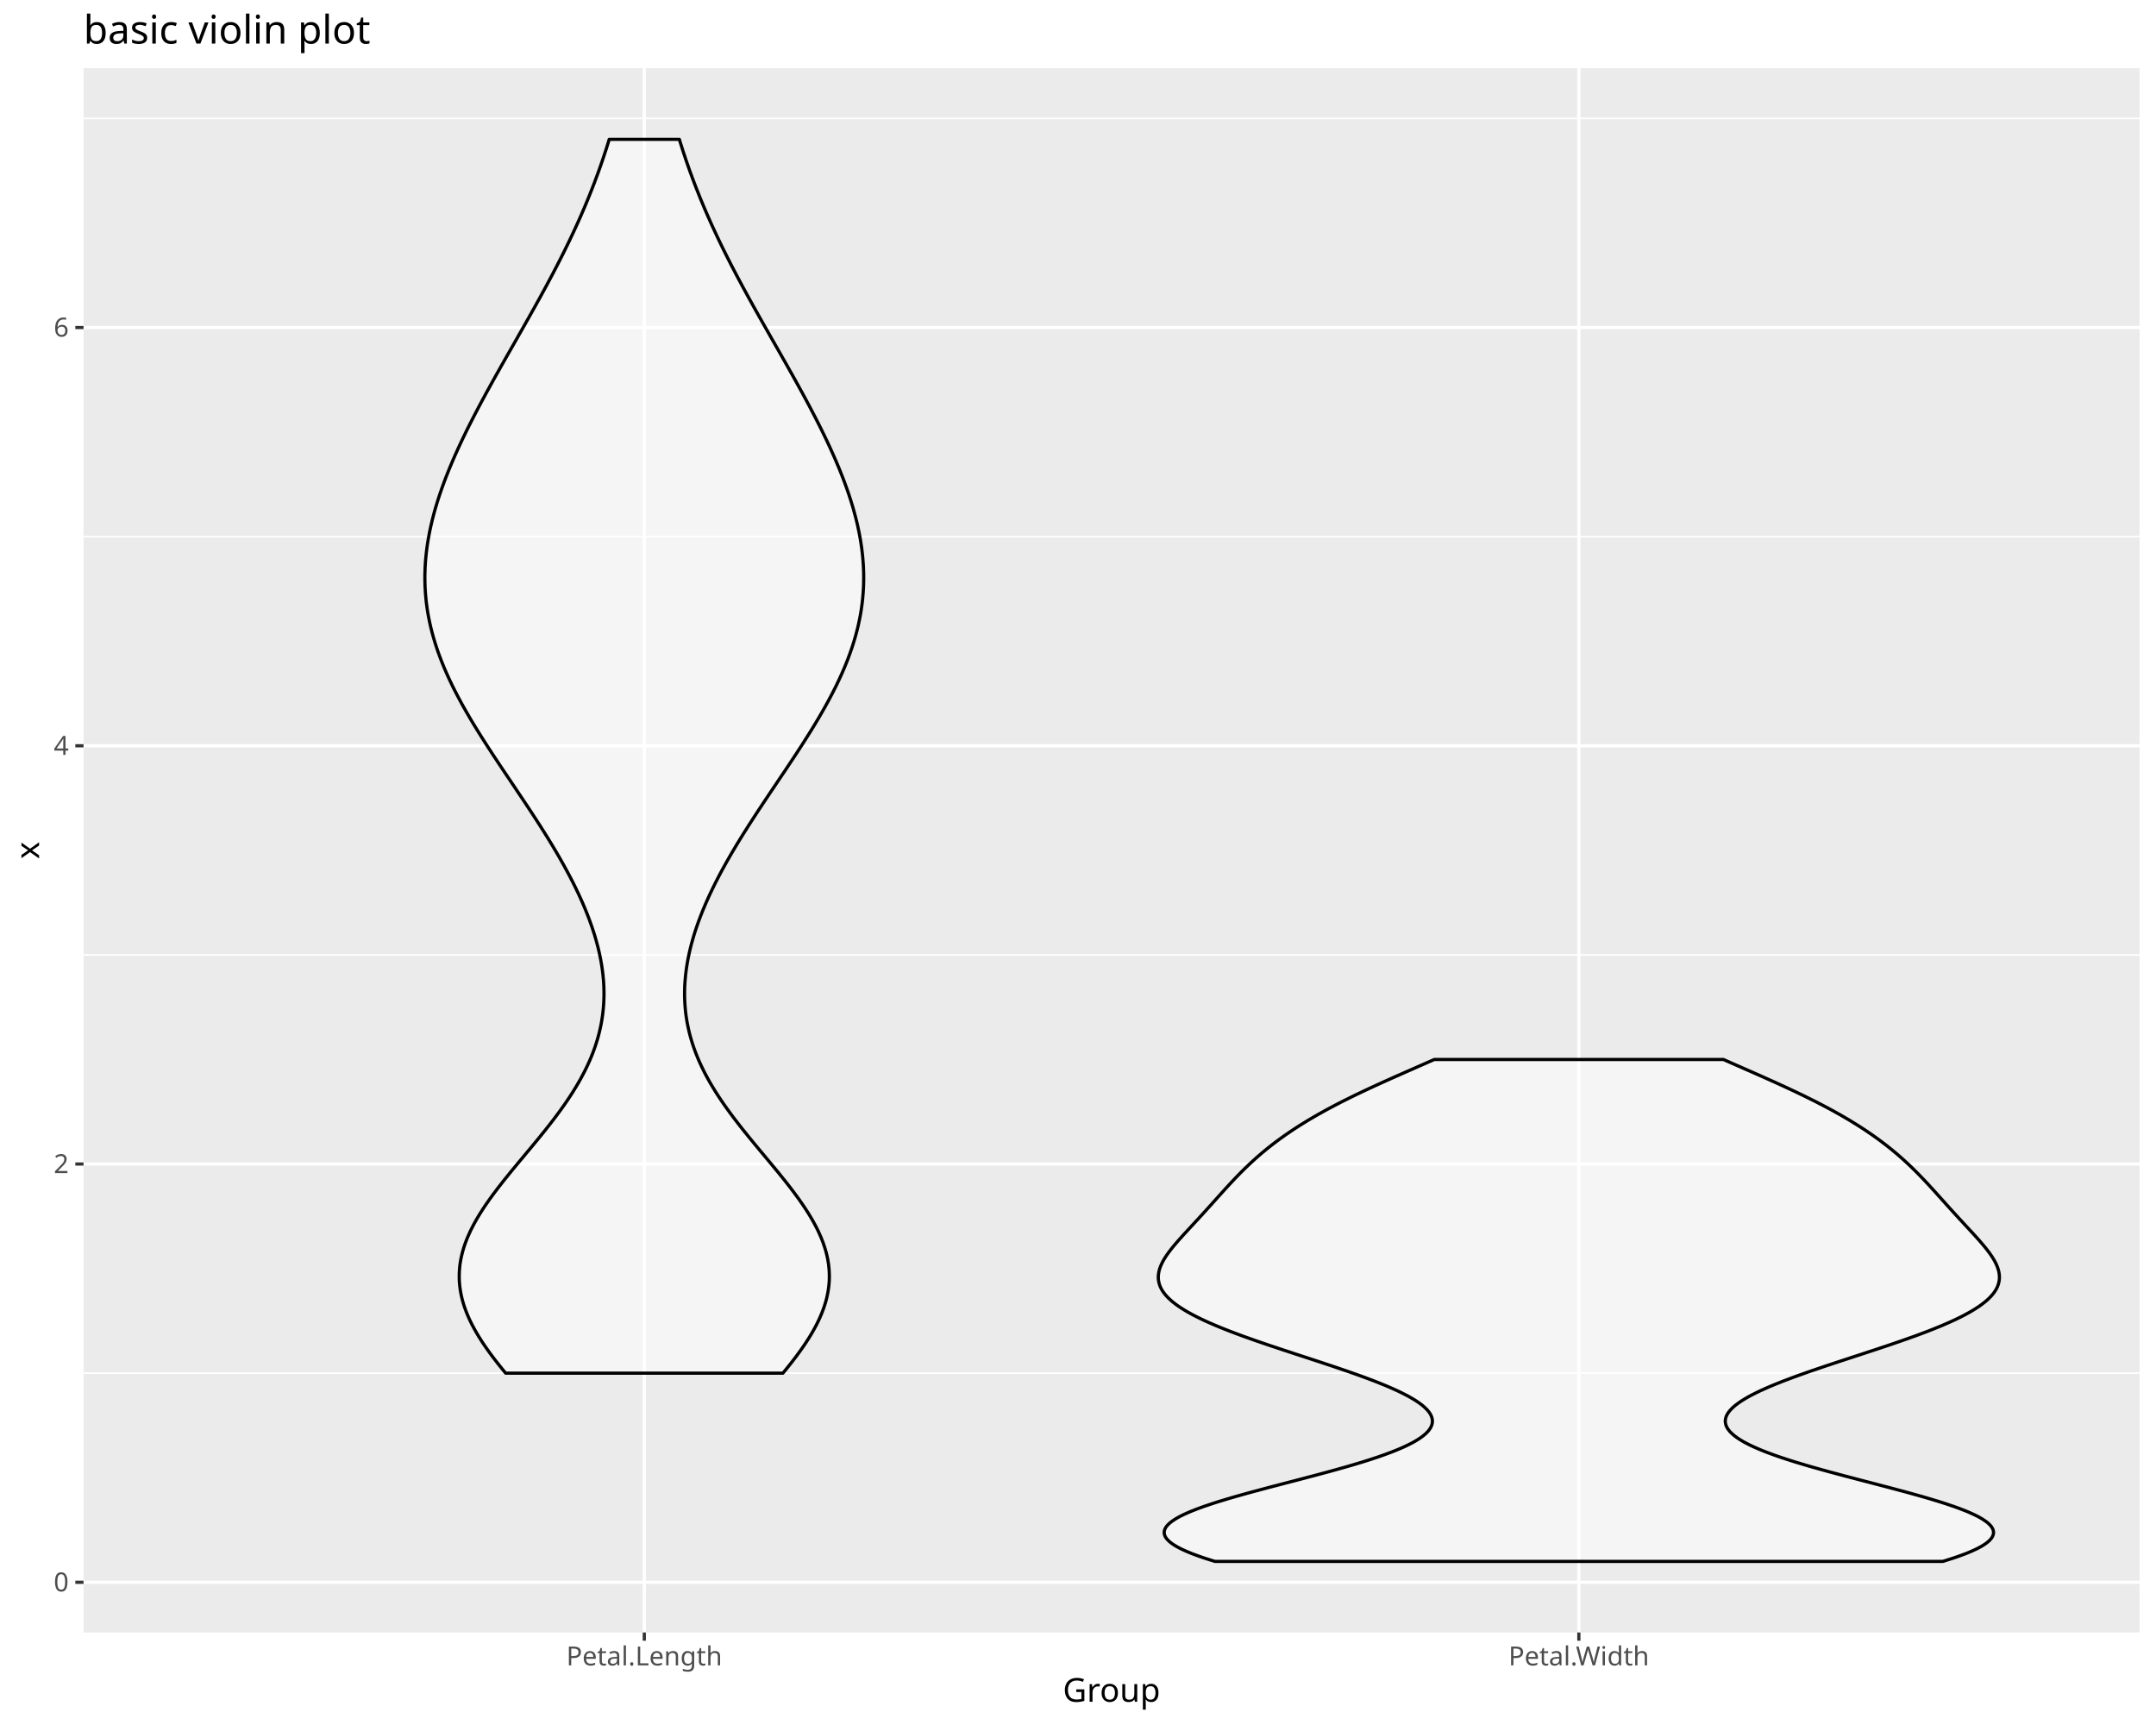
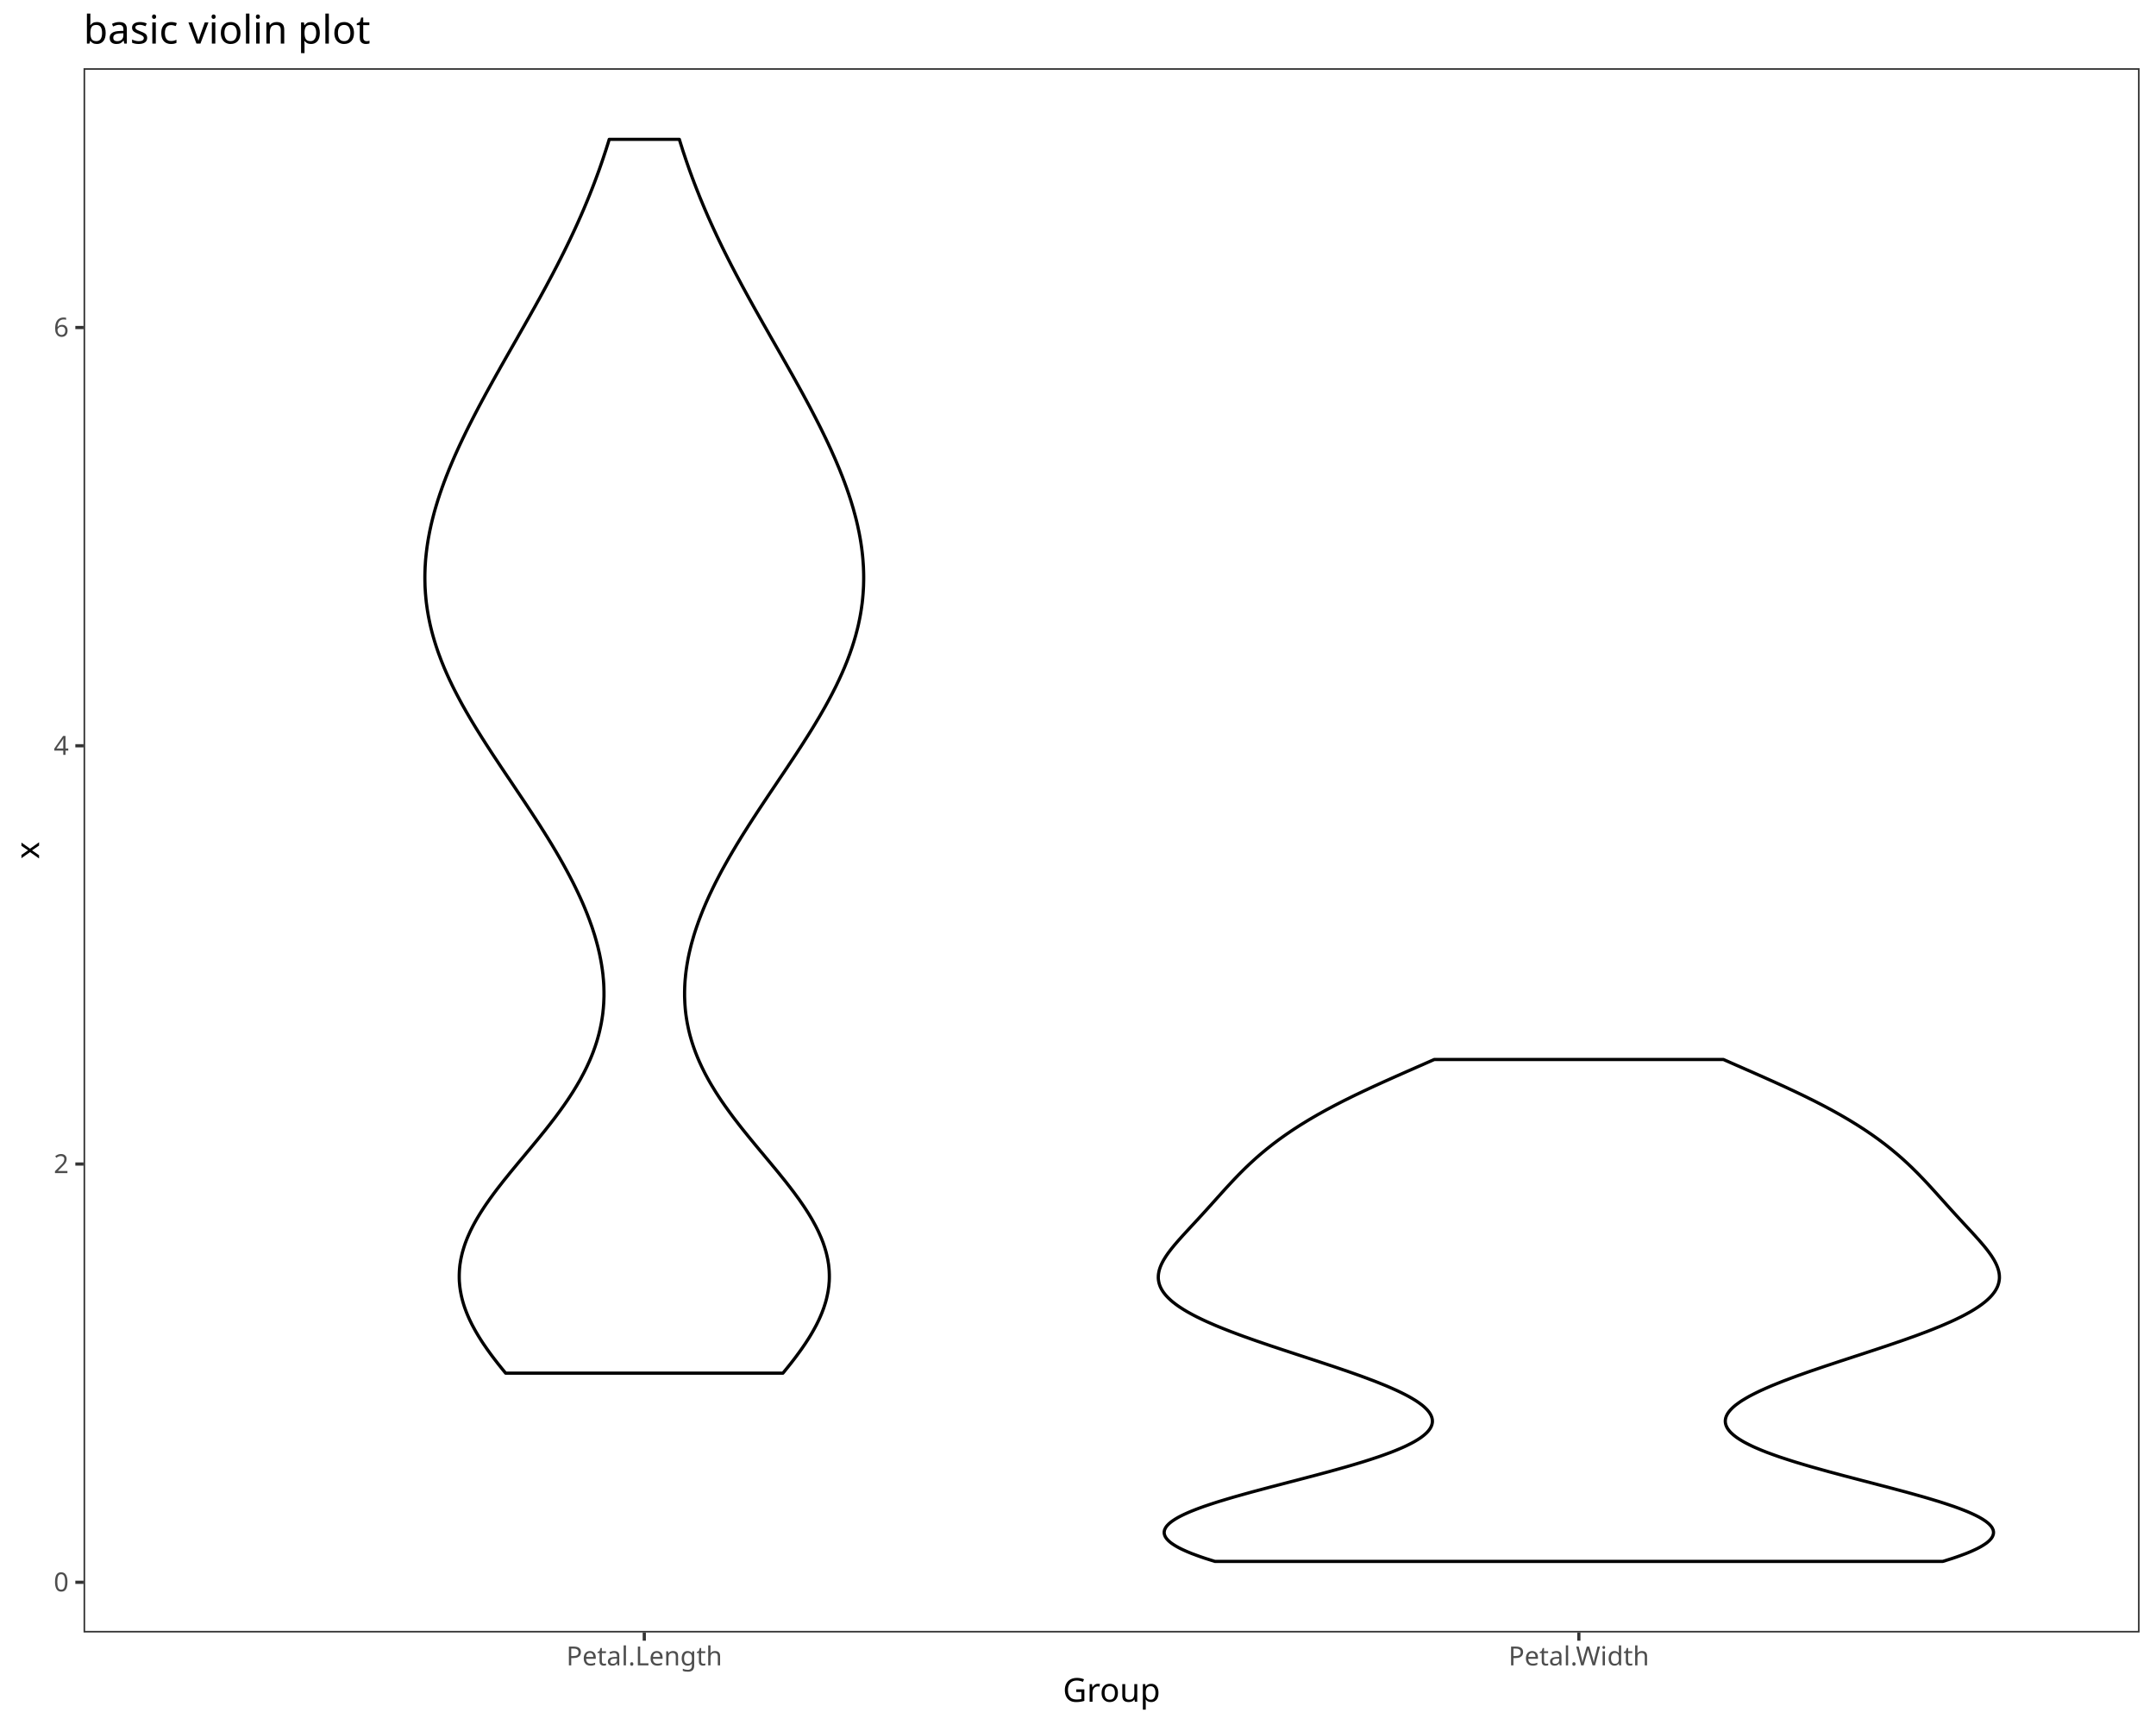
<svg xmlns="http://www.w3.org/2000/svg" class="svglite" data-engine-version="2.0" width="720.00pt" height="576.00pt" viewBox="0 0 720.00 576.00">
  <defs>
    <style type="text/css">
    .svglite line, .svglite polyline, .svglite polygon, .svglite path, .svglite rect, .svglite circle {
      fill: none;
      stroke: #000000;
      stroke-linecap: round;
      stroke-linejoin: round;
      stroke-miterlimit: 10.00;
    }
  </style>
  </defs>
  <rect width="100%" height="100%" style="stroke: none; fill: #FFFFFF;" />
  <defs>
    <clipPath id="cpMC4wMHw3MjAuMDB8MC4wMHw1NzYuMDA=">
      <rect x="0.00" y="0.00" width="720.00" height="576.00" />
    </clipPath>
  </defs>
  <g clip-path="url(#cpMC4wMHw3MjAuMDB8MC4wMHw1NzYuMDA=)">
    <rect x="0.00" y="0.00" width="720.00" height="576.00" style="stroke-width: 1.07; stroke: #FFFFFF; fill: #FFFFFF;" />
  </g>
  <defs>
    <clipPath id="cpMjcuOTB8NzE0LjUyfDIyLjc4fDU0NS4xMQ==">
      <rect x="27.90" y="22.78" width="686.62" height="522.33" />
    </clipPath>
  </defs>
  <g clip-path="url(#cpMjcuOTB8NzE0LjUyfDIyLjc4fDU0NS4xMQ==)">
-     <rect x="27.90" y="22.78" width="686.62" height="522.33" style="stroke-width: 1.07; stroke: none; fill: #EBEBEB;" />
-     <polyline points="27.90,458.52 714.52,458.52 " style="stroke-width: 0.53; stroke: #FFFFFF; stroke-linecap: butt;" />
-     <polyline points="27.90,318.86 714.52,318.86 " style="stroke-width: 0.53; stroke: #FFFFFF; stroke-linecap: butt;" />
-     <polyline points="27.90,179.20 714.52,179.20 " style="stroke-width: 0.53; stroke: #FFFFFF; stroke-linecap: butt;" />
-     <polyline points="27.90,39.54 714.52,39.54 " style="stroke-width: 0.53; stroke: #FFFFFF; stroke-linecap: butt;" />
-     <polyline points="27.90,528.35 714.52,528.35 " style="stroke-width: 1.07; stroke: #FFFFFF; stroke-linecap: butt;" />
-     <polyline points="27.90,388.69 714.52,388.69 " style="stroke-width: 1.07; stroke: #FFFFFF; stroke-linecap: butt;" />
-     <polyline points="27.90,249.03 714.52,249.03 " style="stroke-width: 1.07; stroke: #FFFFFF; stroke-linecap: butt;" />
-     <polyline points="27.90,109.37 714.52,109.37 " style="stroke-width: 1.07; stroke: #FFFFFF; stroke-linecap: butt;" />
-     <polyline points="215.16,545.11 215.16,22.78 " style="stroke-width: 1.07; stroke: #FFFFFF; stroke-linecap: butt;" />
-     <polyline points="527.26,545.11 527.26,22.78 " style="stroke-width: 1.07; stroke: #FFFFFF; stroke-linecap: butt;" />
+     <rect x="27.90" y="22.78" width="686.62" height="522.33" style="stroke-width: 1.07; stroke: none; fill: #FFFFFF;" />
    <polygon points="168.87,458.52 168.21,457.72 167.55,456.91 166.90,456.10 166.26,455.30 165.63,454.49 165.01,453.69 164.40,452.88 163.80,452.07 163.22,451.27 162.64,450.46 162.08,449.65 161.53,448.85 160.99,448.04 160.48,447.24 159.97,446.43 159.48,445.62 159.01,444.82 158.55,444.01 158.11,443.20 157.68,442.40 157.28,441.59 156.89,440.79 156.52,439.98 156.17,439.17 155.84,438.37 155.53,437.56 155.23,436.75 154.96,435.95 154.71,435.14 154.48,434.34 154.27,433.53 154.08,432.72 153.92,431.92 153.77,431.11 153.65,430.30 153.54,429.50 153.47,428.69 153.40,427.89 153.37,427.08 153.36,426.27 153.37,425.47 153.40,424.66 153.45,423.85 153.52,423.05 153.61,422.24 153.74,421.44 153.87,420.63 154.04,419.82 154.22,419.02 154.42,418.21 154.65,417.40 154.89,416.60 155.15,415.79 155.43,414.99 155.74,414.18 156.06,413.37 156.41,412.57 156.77,411.76 157.14,410.95 157.54,410.15 157.95,409.34 158.38,408.54 158.83,407.73 159.29,406.92 159.77,406.12 160.26,405.31 160.77,404.50 161.29,403.70 161.82,402.89 162.36,402.09 162.93,401.28 163.49,400.47 164.08,399.67 164.66,398.86 165.27,398.05 165.87,397.25 166.49,396.44 167.12,395.64 167.75,394.83 168.39,394.02 169.04,393.22 169.69,392.41 170.34,391.60 171.00,390.80 171.67,389.99 172.33,389.19 173.00,388.38 173.67,387.57 174.35,386.77 175.02,385.96 175.69,385.15 176.36,384.35 177.04,383.54 177.71,382.73 178.37,381.93 179.04,381.12 179.70,380.32 180.36,379.51 181.01,378.70 181.66,377.90 182.31,377.09 182.94,376.28 183.58,375.48 184.20,374.67 184.82,373.87 185.44,373.06 186.04,372.25 186.63,371.45 187.22,370.64 187.80,369.83 188.37,369.03 188.93,368.22 189.48,367.42 190.02,366.61 190.55,365.80 191.07,365.00 191.58,364.19 192.07,363.38 192.56,362.58 193.03,361.77 193.50,360.97 193.95,360.16 194.38,359.35 194.81,358.55 195.23,357.74 195.63,356.93 196.02,356.13 196.39,355.32 196.76,354.52 197.11,353.71 197.45,352.90 197.77,352.10 198.09,351.29 198.38,350.48 198.67,349.68 198.94,348.87 199.20,348.07 199.45,347.26 199.68,346.45 199.90,345.65 200.11,344.84 200.30,344.03 200.48,343.23 200.65,342.42 200.81,341.62 200.95,340.81 201.08,340.00 201.20,339.20 201.31,338.39 201.39,337.58 201.48,336.78 201.54,335.97 201.60,335.17 201.64,334.36 201.67,333.55 201.70,332.75 201.70,331.94 201.70,331.13 201.68,330.33 201.66,329.52 201.62,328.72 201.57,327.91 201.51,327.10 201.43,326.30 201.36,325.49 201.26,324.68 201.16,323.88 201.04,323.07 200.92,322.27 200.78,321.46 200.64,320.65 200.48,319.85 200.32,319.04 200.15,318.23 199.96,317.43 199.77,316.62 199.57,315.82 199.35,315.01 199.13,314.20 198.90,313.40 198.67,312.59 198.42,311.78 198.16,310.98 197.90,310.17 197.63,309.37 197.34,308.56 197.05,307.75 196.76,306.95 196.45,306.14 196.14,305.33 195.82,304.53 195.49,303.72 195.16,302.92 194.82,302.11 194.47,301.30 194.11,300.50 193.75,299.69 193.37,298.88 193.00,298.08 192.61,297.27 192.23,296.47 191.83,295.66 191.43,294.85 191.02,294.05 190.60,293.24 190.18,292.43 189.75,291.63 189.32,290.82 188.88,290.02 188.44,289.21 187.99,288.40 187.54,287.60 187.08,286.79 186.62,285.98 186.15,285.18 185.68,284.37 185.20,283.57 184.72,282.76 184.24,281.95 183.75,281.15 183.25,280.34 182.76,279.53 182.25,278.73 181.75,277.92 181.24,277.12 180.73,276.31 180.22,275.50 179.70,274.70 179.18,273.89 178.66,273.08 178.13,272.28 177.61,271.47 177.08,270.67 176.54,269.86 176.01,269.05 175.48,268.25 174.94,267.44 174.40,266.63 173.86,265.83 173.32,265.02 172.78,264.22 172.24,263.41 171.70,262.60 171.16,261.80 170.62,260.99 170.08,260.18 169.53,259.38 168.99,258.57 168.45,257.77 167.91,256.96 167.37,256.15 166.84,255.35 166.30,254.54 165.77,253.73 165.23,252.93 164.70,252.12 164.17,251.32 163.65,250.51 163.12,249.70 162.60,248.90 162.08,248.09 161.57,247.28 161.05,246.48 160.55,245.67 160.04,244.86 159.54,244.06 159.04,243.25 158.55,242.45 158.06,241.64 157.57,240.83 157.09,240.03 156.62,239.22 156.15,238.41 155.68,237.61 155.23,236.80 154.77,236.00 154.32,235.19 153.88,234.38 153.45,233.58 153.02,232.77 152.59,231.96 152.18,231.16 151.76,230.35 151.36,229.55 150.96,228.74 150.58,227.93 150.19,227.13 149.82,226.32 149.45,225.51 149.09,224.71 148.74,223.90 148.39,223.10 148.06,222.29 147.73,221.48 147.41,220.68 147.10,219.87 146.80,219.06 146.50,218.26 146.21,217.45 145.94,216.65 145.67,215.84 145.41,215.03 145.16,214.23 144.92,213.42 144.68,212.61 144.46,211.81 144.24,211.00 144.04,210.20 143.84,209.39 143.65,208.58 143.48,207.78 143.31,206.97 143.15,206.16 143.00,205.36 142.86,204.55 142.73,203.75 142.61,202.94 142.50,202.13 142.39,201.33 142.30,200.52 142.22,199.71 142.15,198.91 142.08,198.10 142.03,197.30 141.98,196.49 141.94,195.68 141.92,194.88 141.90,194.07 141.89,193.26 141.89,192.46 141.90,191.65 141.92,190.85 141.95,190.04 141.98,189.23 142.03,188.43 142.08,187.62 142.14,186.81 142.22,186.01 142.30,185.20 142.39,184.40 142.49,183.59 142.59,182.78 142.71,181.98 142.83,181.17 142.96,180.36 143.10,179.56 143.25,178.75 143.40,177.95 143.56,177.14 143.74,176.33 143.91,175.53 144.10,174.72 144.29,173.91 144.49,173.11 144.70,172.30 144.91,171.50 145.13,170.69 145.36,169.88 145.60,169.08 145.84,168.27 146.09,167.46 146.34,166.66 146.61,165.85 146.87,165.05 147.15,164.24 147.43,163.43 147.71,162.63 148.01,161.82 148.30,161.01 148.61,160.21 148.91,159.40 149.23,158.60 149.55,157.79 149.87,156.98 150.20,156.18 150.54,155.37 150.88,154.56 151.22,153.76 151.57,152.95 151.92,152.15 152.28,151.34 152.65,150.53 153.01,149.73 153.38,148.92 153.76,148.11 154.14,147.31 154.52,146.50 154.91,145.70 155.30,144.89 155.69,144.08 156.09,143.28 156.49,142.47 156.90,141.66 157.31,140.86 157.72,140.05 158.13,139.25 158.55,138.44 158.97,137.63 159.39,136.83 159.81,136.02 160.24,135.21 160.67,134.41 161.10,133.60 161.54,132.80 161.97,131.99 162.41,131.18 162.85,130.38 163.30,129.57 163.74,128.76 164.19,127.96 164.63,127.15 165.08,126.35 165.53,125.54 165.98,124.73 166.44,123.93 166.89,123.12 167.34,122.31 167.80,121.51 168.26,120.70 168.71,119.90 169.17,119.09 169.63,118.28 170.09,117.48 170.55,116.67 171.01,115.86 171.47,115.06 171.93,114.25 172.39,113.45 172.85,112.64 173.30,111.83 173.76,111.03 174.22,110.22 174.68,109.41 175.14,108.61 175.59,107.80 176.05,106.99 176.51,106.19 176.96,105.38 177.41,104.58 177.86,103.77 178.32,102.96 178.77,102.16 179.21,101.35 179.66,100.54 180.11,99.74 180.55,98.93 180.99,98.13 181.43,97.32 181.87,96.51 182.31,95.71 182.74,94.90 183.17,94.09 183.60,93.29 184.03,92.48 184.46,91.68 184.88,90.87 185.30,90.06 185.72,89.26 186.14,88.45 186.55,87.64 186.96,86.84 187.37,86.03 187.77,85.23 188.18,84.42 188.58,83.61 188.97,82.81 189.37,82.00 189.76,81.19 190.15,80.39 190.53,79.58 190.91,78.78 191.29,77.97 191.67,77.16 192.04,76.36 192.41,75.55 192.78,74.74 193.14,73.94 193.50,73.13 193.86,72.33 194.21,71.52 194.56,70.71 194.91,69.91 195.25,69.10 195.59,68.29 195.92,67.49 196.26,66.68 196.58,65.88 196.91,65.07 197.23,64.26 197.55,63.46 197.87,62.65 198.18,61.84 198.49,61.04 198.79,60.23 199.09,59.43 199.39,58.62 199.69,57.81 199.98,57.01 200.27,56.20 200.55,55.39 200.83,54.59 201.11,53.78 201.38,52.98 201.65,52.17 201.92,51.36 202.18,50.56 202.45,49.75 202.70,48.94 202.96,48.14 203.21,47.33 203.45,46.53 226.87,46.53 227.11,47.33 227.36,48.14 227.62,48.94 227.87,49.75 228.13,50.56 228.40,51.36 228.67,52.17 228.94,52.98 229.21,53.78 229.49,54.59 229.77,55.39 230.05,56.20 230.34,57.01 230.63,57.81 230.93,58.62 231.22,59.43 231.53,60.23 231.83,61.04 232.14,61.84 232.45,62.65 232.77,63.46 233.09,64.26 233.41,65.07 233.73,65.88 234.06,66.68 234.40,67.49 234.73,68.29 235.07,69.10 235.41,69.91 235.76,70.71 236.11,71.52 236.46,72.33 236.82,73.13 237.18,73.94 237.54,74.74 237.91,75.55 238.28,76.36 238.65,77.16 239.03,77.97 239.40,78.78 239.79,79.58 240.17,80.39 240.56,81.19 240.95,82.00 241.34,82.81 241.74,83.61 242.14,84.42 242.55,85.23 242.95,86.03 243.36,86.84 243.77,87.64 244.18,88.45 244.60,89.26 245.02,90.06 245.44,90.87 245.86,91.68 246.29,92.48 246.72,93.29 247.15,94.09 247.58,94.90 248.01,95.71 248.45,96.51 248.89,97.32 249.33,98.13 249.77,98.93 250.21,99.74 250.66,100.54 251.11,101.35 251.55,102.16 252.00,102.96 252.45,103.77 252.91,104.58 253.36,105.38 253.81,106.19 254.27,106.99 254.72,107.80 255.18,108.61 255.64,109.41 256.10,110.22 256.56,111.03 257.01,111.83 257.47,112.64 257.93,113.45 258.39,114.25 258.85,115.06 259.31,115.86 259.77,116.67 260.23,117.48 260.69,118.28 261.15,119.09 261.60,119.90 262.06,120.70 262.52,121.51 262.97,122.31 263.43,123.12 263.88,123.93 264.34,124.73 264.79,125.54 265.24,126.35 265.69,127.15 266.13,127.96 266.58,128.76 267.02,129.57 267.47,130.38 267.91,131.18 268.35,131.99 268.78,132.80 269.22,133.60 269.65,134.41 270.08,135.21 270.51,136.02 270.93,136.83 271.35,137.63 271.77,138.44 272.19,139.25 272.60,140.05 273.01,140.86 273.42,141.66 273.83,142.47 274.23,143.28 274.62,144.08 275.02,144.89 275.41,145.70 275.80,146.50 276.18,147.31 276.56,148.11 276.93,148.92 277.31,149.73 277.67,150.53 278.03,151.34 278.39,152.15 278.75,152.95 279.10,153.76 279.44,154.56 279.78,155.37 280.12,156.18 280.45,156.98 280.77,157.79 281.09,158.60 281.41,159.40 281.71,160.21 282.02,161.01 282.31,161.82 282.61,162.63 282.89,163.43 283.17,164.24 283.45,165.05 283.71,165.85 283.98,166.66 284.23,167.46 284.48,168.27 284.72,169.08 284.96,169.88 285.18,170.69 285.40,171.50 285.62,172.30 285.83,173.11 286.03,173.91 286.22,174.72 286.41,175.53 286.58,176.33 286.75,177.14 286.92,177.95 287.07,178.75 287.22,179.56 287.36,180.36 287.49,181.17 287.61,181.98 287.73,182.78 287.83,183.59 287.93,184.40 288.02,185.20 288.10,186.01 288.17,186.81 288.23,187.62 288.29,188.43 288.34,189.23 288.37,190.04 288.40,190.85 288.42,191.65 288.43,192.46 288.43,193.26 288.42,194.07 288.40,194.88 288.38,195.68 288.34,196.49 288.29,197.30 288.24,198.10 288.17,198.91 288.10,199.71 288.02,200.52 287.93,201.33 287.82,202.13 287.71,202.94 287.59,203.75 287.46,204.55 287.32,205.36 287.17,206.16 287.01,206.97 286.84,207.78 286.67,208.58 286.48,209.39 286.28,210.20 286.07,211.00 285.86,211.81 285.64,212.61 285.40,213.42 285.16,214.23 284.91,215.03 284.65,215.84 284.38,216.65 284.10,217.45 283.82,218.26 283.52,219.06 283.22,219.87 282.91,220.68 282.59,221.48 282.26,222.29 281.93,223.10 281.58,223.90 281.23,224.71 280.87,225.51 280.50,226.32 280.13,227.13 279.74,227.93 279.36,228.74 278.96,229.55 278.55,230.35 278.14,231.16 277.73,231.96 277.30,232.77 276.87,233.58 276.44,234.38 275.99,235.19 275.55,236.00 275.09,236.80 274.63,237.61 274.17,238.41 273.70,239.22 273.22,240.03 272.74,240.83 272.26,241.64 271.77,242.45 271.28,243.25 270.78,244.06 270.28,244.86 269.77,245.67 269.26,246.48 268.75,247.28 268.24,248.09 267.72,248.90 267.20,249.70 266.67,250.51 266.15,251.32 265.62,252.12 265.09,252.93 264.55,253.73 264.02,254.54 263.48,255.35 262.95,256.15 262.41,256.96 261.87,257.77 261.33,258.57 260.78,259.38 260.24,260.18 259.70,260.99 259.16,261.80 258.62,262.60 258.08,263.41 257.53,264.22 256.99,265.02 256.45,265.83 255.92,266.63 255.38,267.44 254.84,268.25 254.31,269.05 253.77,269.86 253.24,270.67 252.71,271.47 252.19,272.28 251.66,273.08 251.14,273.89 250.62,274.70 250.10,275.50 249.59,276.31 249.08,277.12 248.57,277.92 248.06,278.73 247.56,279.53 247.07,280.34 246.57,281.15 246.08,281.95 245.60,282.76 245.12,283.57 244.64,284.37 244.17,285.18 243.70,285.98 243.24,286.79 242.78,287.60 242.33,288.40 241.88,289.21 241.43,290.02 240.99,290.82 240.56,291.63 240.14,292.43 239.72,293.24 239.30,294.05 238.89,294.85 238.49,295.66 238.09,296.47 237.71,297.27 237.32,298.08 236.94,298.88 236.57,299.69 236.21,300.50 235.85,301.30 235.50,302.11 235.16,302.92 234.82,303.72 234.50,304.53 234.18,305.33 233.87,306.14 233.56,306.95 233.26,307.75 232.98,308.56 232.69,309.37 232.42,310.17 232.15,310.98 231.90,311.78 231.65,312.59 231.42,313.40 231.19,314.20 230.96,315.01 230.75,315.82 230.55,316.62 230.36,317.43 230.17,318.23 230.00,319.04 229.83,319.85 229.68,320.65 229.54,321.46 229.40,322.27 229.28,323.07 229.16,323.88 229.06,324.68 228.96,325.49 228.89,326.30 228.81,327.10 228.75,327.91 228.70,328.72 228.66,329.52 228.64,330.33 228.62,331.13 228.62,331.94 228.62,332.75 228.65,333.55 228.68,334.36 228.72,335.17 228.78,335.97 228.84,336.78 228.92,337.58 229.01,338.39 229.12,339.20 229.24,340.00 229.37,340.81 229.51,341.62 229.67,342.42 229.84,343.23 230.01,344.03 230.21,344.84 230.41,345.65 230.64,346.45 230.87,347.26 231.12,348.07 231.38,348.87 231.65,349.68 231.94,350.48 232.23,351.29 232.55,352.10 232.87,352.90 233.21,353.71 233.56,354.52 233.93,355.32 234.30,356.13 234.69,356.93 235.09,357.74 235.50,358.55 235.93,359.35 236.37,360.16 236.82,360.97 237.28,361.77 237.76,362.58 238.25,363.38 238.74,364.19 239.25,365.00 239.77,365.80 240.30,366.61 240.84,367.42 241.39,368.22 241.95,369.03 242.52,369.83 243.10,370.64 243.69,371.45 244.28,372.25 244.88,373.06 245.50,373.87 246.12,374.67 246.74,375.48 247.37,376.28 248.01,377.09 248.66,377.90 249.31,378.70 249.96,379.51 250.62,380.32 251.28,381.12 251.94,381.93 252.61,382.73 253.28,383.54 253.95,384.35 254.63,385.15 255.30,385.96 255.97,386.77 256.64,387.57 257.32,388.38 257.98,389.19 258.65,389.99 259.32,390.80 259.98,391.60 260.63,392.41 261.28,393.22 261.93,394.02 262.57,394.83 263.20,395.64 263.83,396.44 264.44,397.25 265.05,398.05 265.65,398.86 266.24,399.67 266.83,400.47 267.39,401.28 267.95,402.09 268.50,402.89 269.03,403.70 269.55,404.50 270.06,405.31 270.55,406.12 271.03,406.92 271.49,407.73 271.93,408.54 272.37,409.34 272.78,410.15 273.18,410.95 273.55,411.76 273.91,412.57 274.26,413.37 274.58,414.18 274.89,414.99 275.16,415.79 275.43,416.60 275.67,417.40 275.90,418.21 276.10,419.02 276.28,419.82 276.45,420.63 276.58,421.44 276.71,422.24 276.79,423.05 276.87,423.85 276.92,424.66 276.95,425.47 276.96,426.27 276.95,427.08 276.92,427.89 276.85,428.69 276.78,429.50 276.67,430.30 276.55,431.11 276.40,431.92 276.23,432.72 276.05,433.53 275.84,434.34 275.61,435.14 275.35,435.95 275.09,436.75 274.79,437.56 274.48,438.37 274.15,439.17 273.80,439.98 273.43,440.79 273.04,441.59 272.64,442.40 272.21,443.20 271.77,444.01 271.31,444.82 270.84,445.62 270.35,446.43 269.84,447.24 269.32,448.04 268.79,448.85 268.24,449.65 267.68,450.46 267.10,451.27 266.51,452.07 265.92,452.88 265.31,453.69 264.69,454.49 264.06,455.30 263.42,456.10 262.77,456.91 262.11,457.72 261.45,458.52 168.87,458.52 " style="stroke-width: 1.07; fill: #FFFFFF; fill-opacity: 0.50;" />
    <polygon points="405.72,521.37 404.65,521.04 403.61,520.71 402.59,520.39 401.61,520.06 400.66,519.73 399.74,519.40 398.86,519.07 397.99,518.75 397.19,518.42 396.39,518.09 395.65,517.76 394.93,517.43 394.26,517.11 393.62,516.78 393.02,516.45 392.46,516.12 391.94,515.79 391.46,515.47 391.00,515.14 390.61,514.81 390.23,514.48 389.92,514.15 389.63,513.83 389.39,513.50 389.18,513.17 389.03,512.84 388.91,512.52 388.82,512.19 388.79,511.86 388.78,511.53 388.84,511.20 388.90,510.88 389.05,510.55 389.20,510.22 389.41,509.89 389.65,509.56 389.94,509.24 390.26,508.91 390.62,508.58 391.03,508.25 391.46,507.92 391.94,507.60 392.44,507.27 393.00,506.94 393.57,506.61 394.20,506.28 394.84,505.96 395.53,505.63 396.25,505.30 397.00,504.97 397.78,504.64 398.59,504.32 399.43,503.99 400.29,503.66 401.20,503.33 402.11,503.00 403.07,502.68 404.04,502.35 405.04,502.02 406.06,501.69 407.10,501.36 408.17,501.04 409.25,500.71 410.35,500.38 411.47,500.05 412.61,499.72 413.76,499.40 414.93,499.07 416.11,498.74 417.30,498.41 418.51,498.08 419.72,497.76 420.95,497.43 422.18,497.10 423.42,496.77 424.66,496.44 425.91,496.12 427.17,495.79 428.42,495.46 429.68,495.13 430.94,494.80 432.20,494.48 433.46,494.15 434.71,493.82 435.97,493.49 437.21,493.16 438.46,492.84 439.69,492.51 440.92,492.18 442.14,491.85 443.35,491.53 444.55,491.20 445.74,490.87 446.92,490.54 448.09,490.21 449.24,489.89 450.38,489.56 451.51,489.23 452.61,488.90 453.71,488.57 454.78,488.25 455.84,487.92 456.87,487.59 457.90,487.26 458.89,486.93 459.87,486.61 460.83,486.28 461.76,485.95 462.68,485.62 463.57,485.29 464.45,484.97 465.28,484.64 466.11,484.31 466.90,483.98 467.68,483.65 468.42,483.33 469.15,483.00 469.84,482.67 470.51,482.34 471.16,482.01 471.77,481.69 472.37,481.36 472.92,481.03 473.47,480.70 473.97,480.37 474.46,480.05 474.90,479.72 475.33,479.39 475.73,479.06 476.10,478.73 476.44,478.41 476.75,478.08 477.04,477.75 477.29,477.42 477.53,477.09 477.72,476.77 477.90,476.44 478.04,476.11 478.16,475.78 478.25,475.45 478.31,475.13 478.35,474.80 478.35,474.47 478.34,474.14 478.28,473.81 478.22,473.49 478.11,473.16 477.99,472.83 477.83,472.50 477.66,472.17 477.45,471.85 477.23,471.52 476.97,471.19 476.69,470.86 476.39,470.54 476.06,470.21 475.72,469.88 475.34,469.55 474.95,469.22 474.52,468.90 474.08,468.57 473.61,468.24 473.13,467.91 472.62,467.58 472.09,467.26 471.54,466.93 470.97,466.60 470.39,466.27 469.77,465.94 469.15,465.62 468.50,465.29 467.84,464.96 467.15,464.63 466.46,464.30 465.74,463.98 465.01,463.65 464.26,463.32 463.50,462.99 462.72,462.66 461.93,462.34 461.12,462.01 460.30,461.68 459.47,461.35 458.62,461.02 457.76,460.70 456.89,460.37 456.01,460.04 455.12,459.71 454.22,459.38 453.31,459.06 452.39,458.73 451.46,458.40 450.52,458.07 449.58,457.74 448.62,457.42 447.66,457.09 446.70,456.76 445.73,456.43 444.75,456.10 443.77,455.78 442.78,455.45 441.79,455.12 440.80,454.79 439.80,454.46 438.81,454.14 437.81,453.81 436.81,453.48 435.80,453.15 434.80,452.82 433.80,452.50 432.80,452.17 431.80,451.84 430.80,451.51 429.80,451.18 428.81,450.86 427.82,450.53 426.83,450.20 425.85,449.87 424.87,449.55 423.89,449.22 422.93,448.89 421.96,448.56 421.01,448.23 420.06,447.91 419.11,447.58 418.18,447.25 417.25,446.92 416.34,446.59 415.42,446.27 414.53,445.94 413.63,445.61 412.75,445.28 411.88,444.95 411.02,444.63 410.18,444.30 409.34,443.97 408.51,443.64 407.70,443.31 406.90,442.99 406.11,442.66 405.34,442.33 404.58,442.00 403.83,441.67 403.10,441.35 402.38,441.02 401.67,440.69 400.98,440.36 400.31,440.03 399.65,439.71 399.01,439.38 398.38,439.05 397.77,438.72 397.17,438.39 396.59,438.07 396.03,437.74 395.48,437.41 394.95,437.08 394.44,436.75 393.95,436.43 393.46,436.10 393.00,435.77 392.55,435.44 392.13,435.11 391.71,434.79 391.32,434.46 390.94,434.13 390.59,433.80 390.24,433.47 389.92,433.15 389.61,432.82 389.31,432.49 389.04,432.16 388.78,431.83 388.54,431.51 388.31,431.18 388.11,430.85 387.91,430.52 387.74,430.19 387.58,429.87 387.43,429.54 387.31,429.21 387.19,428.88 387.10,428.55 387.01,428.23 386.95,427.90 386.89,427.57 386.85,427.24 386.82,426.92 386.81,426.59 386.82,426.26 386.83,425.93 386.86,425.60 386.90,425.28 386.96,424.95 387.02,424.62 387.10,424.29 387.18,423.96 387.29,423.64 387.39,423.31 387.52,422.98 387.65,422.65 387.79,422.32 387.94,422.00 388.10,421.67 388.27,421.34 388.45,421.01 388.63,420.68 388.83,420.36 389.03,420.03 389.24,419.70 389.45,419.37 389.68,419.04 389.90,418.72 390.14,418.39 390.38,418.06 390.63,417.73 390.88,417.40 391.13,417.08 391.39,416.75 391.66,416.42 391.93,416.09 392.20,415.76 392.48,415.44 392.76,415.11 393.04,414.78 393.33,414.45 393.61,414.12 393.90,413.80 394.20,413.47 394.49,413.14 394.79,412.81 395.08,412.48 395.38,412.16 395.68,411.83 395.98,411.50 396.29,411.17 396.59,410.84 396.89,410.52 397.19,410.19 397.50,409.86 397.80,409.53 398.11,409.20 398.41,408.88 398.71,408.55 399.02,408.22 399.32,407.89 399.62,407.56 399.93,407.24 400.23,406.91 400.53,406.58 400.83,406.25 401.13,405.93 401.43,405.60 401.73,405.27 402.03,404.94 402.33,404.61 402.63,404.29 402.92,403.96 403.22,403.63 403.52,403.30 403.81,402.97 404.11,402.65 404.41,402.32 404.70,401.99 404.99,401.66 405.29,401.33 405.58,401.01 405.88,400.68 406.17,400.35 406.47,400.02 406.76,399.69 407.06,399.37 407.35,399.04 407.65,398.71 407.94,398.38 408.24,398.05 408.53,397.73 408.83,397.40 409.13,397.07 409.43,396.74 409.73,396.41 410.03,396.09 410.33,395.76 410.64,395.43 410.94,395.10 411.25,394.77 411.55,394.45 411.86,394.12 412.17,393.79 412.49,393.46 412.80,393.13 413.12,392.81 413.43,392.48 413.75,392.15 414.08,391.82 414.40,391.49 414.73,391.17 415.06,390.84 415.39,390.51 415.73,390.18 416.06,389.85 416.40,389.53 416.75,389.20 417.09,388.87 417.44,388.54 417.80,388.21 418.15,387.89 418.51,387.56 418.87,387.23 419.24,386.90 419.60,386.57 419.98,386.25 420.35,385.92 420.73,385.59 421.12,385.26 421.50,384.94 421.90,384.61 422.29,384.28 422.69,383.95 423.09,383.62 423.50,383.30 423.91,382.97 424.33,382.64 424.75,382.31 425.17,381.98 425.60,381.66 426.04,381.33 426.47,381.00 426.92,380.67 427.36,380.34 427.81,380.02 428.27,379.69 428.73,379.36 429.20,379.03 429.67,378.70 430.15,378.38 430.63,378.05 431.11,377.72 431.61,377.39 432.10,377.06 432.60,376.74 433.11,376.41 433.62,376.08 434.14,375.75 434.66,375.42 435.19,375.10 435.72,374.77 436.26,374.44 436.80,374.11 437.35,373.78 437.90,373.46 438.46,373.13 439.03,372.80 439.60,372.47 440.17,372.14 440.76,371.82 441.34,371.49 441.93,371.16 442.53,370.83 443.13,370.50 443.74,370.18 444.35,369.85 444.97,369.52 445.59,369.19 446.22,368.86 446.85,368.54 447.49,368.21 448.13,367.88 448.78,367.55 449.44,367.22 450.10,366.90 450.76,366.57 451.42,366.24 452.10,365.91 452.77,365.58 453.45,365.26 454.14,364.93 454.83,364.60 455.52,364.27 456.22,363.95 456.92,363.62 457.62,363.29 458.33,362.96 459.04,362.63 459.76,362.31 460.47,361.98 461.20,361.65 461.92,361.32 462.65,360.99 463.37,360.67 464.11,360.34 464.84,360.01 465.58,359.68 466.32,359.35 467.06,359.03 467.80,358.70 468.54,358.37 469.28,358.04 470.03,357.71 470.77,357.39 471.52,357.06 472.27,356.73 473.01,356.40 473.76,356.07 474.51,355.75 475.25,355.42 476.00,355.09 476.75,354.76 477.49,354.43 478.23,354.11 478.98,353.78 575.55,353.78 576.29,354.11 577.03,354.43 577.77,354.76 578.52,355.09 579.27,355.42 580.01,355.75 580.76,356.07 581.51,356.40 582.25,356.73 583.00,357.06 583.75,357.39 584.49,357.71 585.24,358.04 585.98,358.37 586.72,358.70 587.47,359.03 588.21,359.35 588.94,359.68 589.68,360.01 590.41,360.34 591.15,360.67 591.87,360.99 592.60,361.32 593.32,361.65 594.05,361.98 594.76,362.31 595.48,362.63 596.19,362.96 596.90,363.29 597.60,363.62 598.30,363.95 599.00,364.27 599.69,364.60 600.38,364.93 601.07,365.26 601.75,365.58 602.42,365.91 603.10,366.24 603.76,366.57 604.42,366.90 605.08,367.22 605.74,367.55 606.39,367.88 607.03,368.21 607.67,368.54 608.30,368.86 608.93,369.19 609.55,369.52 610.17,369.85 610.78,370.18 611.39,370.50 611.99,370.83 612.59,371.16 613.18,371.49 613.76,371.82 614.35,372.14 614.92,372.47 615.49,372.80 616.06,373.13 616.62,373.46 617.17,373.78 617.72,374.11 618.26,374.44 618.80,374.77 619.33,375.10 619.86,375.42 620.38,375.75 620.90,376.08 621.41,376.41 621.92,376.74 622.42,377.06 622.91,377.39 623.41,377.72 623.89,378.05 624.37,378.38 624.85,378.70 625.32,379.03 625.79,379.36 626.25,379.69 626.71,380.02 627.16,380.34 627.60,380.67 628.05,381.00 628.48,381.33 628.92,381.66 629.35,381.98 629.77,382.31 630.19,382.64 630.61,382.97 631.02,383.30 631.43,383.62 631.83,383.95 632.23,384.28 632.62,384.61 633.02,384.94 633.40,385.26 633.79,385.59 634.17,385.92 634.54,386.25 634.92,386.57 635.28,386.90 635.65,387.23 636.01,387.56 636.37,387.89 636.72,388.21 637.08,388.54 637.43,388.87 637.77,389.20 638.12,389.53 638.46,389.85 638.79,390.18 639.13,390.51 639.46,390.84 639.79,391.17 640.12,391.49 640.44,391.82 640.77,392.15 641.09,392.48 641.40,392.81 641.72,393.13 642.03,393.46 642.35,393.79 642.66,394.12 642.97,394.45 643.27,394.77 643.58,395.10 643.89,395.43 644.19,395.76 644.49,396.09 644.79,396.41 645.09,396.74 645.39,397.07 645.69,397.40 645.99,397.73 646.28,398.05 646.58,398.38 646.87,398.71 647.17,399.04 647.46,399.37 647.76,399.69 648.05,400.02 648.35,400.35 648.64,400.68 648.94,401.01 649.23,401.33 649.53,401.66 649.82,401.99 650.11,402.32 650.41,402.65 650.71,402.97 651.00,403.30 651.30,403.63 651.60,403.96 651.89,404.29 652.19,404.61 652.49,404.94 652.79,405.27 653.09,405.60 653.39,405.93 653.69,406.25 653.99,406.58 654.29,406.91 654.59,407.24 654.90,407.56 655.20,407.89 655.50,408.22 655.81,408.55 656.11,408.88 656.41,409.20 656.72,409.53 657.02,409.86 657.33,410.19 657.63,410.52 657.93,410.84 658.23,411.17 658.54,411.50 658.84,411.83 659.14,412.16 659.44,412.48 659.73,412.81 660.03,413.14 660.32,413.47 660.62,413.80 660.91,414.12 661.19,414.45 661.48,414.78 661.76,415.11 662.04,415.44 662.32,415.76 662.59,416.09 662.86,416.42 663.13,416.75 663.39,417.08 663.64,417.40 663.89,417.73 664.14,418.06 664.38,418.39 664.62,418.72 664.84,419.04 665.07,419.37 665.28,419.70 665.49,420.03 665.69,420.36 665.89,420.68 666.07,421.01 666.25,421.34 666.42,421.67 666.58,422.00 666.73,422.32 666.87,422.65 667.00,422.98 667.13,423.31 667.23,423.64 667.34,423.96 667.42,424.29 667.50,424.62 667.57,424.95 667.62,425.28 667.66,425.60 667.69,425.93 667.70,426.26 667.71,426.59 667.70,426.92 667.67,427.24 667.63,427.57 667.57,427.90 667.51,428.23 667.42,428.55 667.33,428.88 667.21,429.21 667.09,429.54 666.94,429.87 666.78,430.19 666.61,430.52 666.41,430.85 666.21,431.18 665.98,431.51 665.74,431.83 665.48,432.16 665.21,432.49 664.91,432.82 664.61,433.15 664.28,433.47 663.94,433.80 663.58,434.13 663.20,434.46 662.81,434.79 662.39,435.11 661.97,435.44 661.52,435.77 661.06,436.10 660.58,436.43 660.08,436.75 659.57,437.08 659.04,437.41 658.49,437.74 657.93,438.07 657.35,438.39 656.75,438.72 656.14,439.05 655.51,439.38 654.87,439.71 654.21,440.03 653.54,440.36 652.85,440.69 652.14,441.02 651.42,441.35 650.69,441.67 649.94,442.00 649.18,442.33 648.41,442.66 647.62,442.99 646.82,443.31 646.01,443.64 645.18,443.97 644.34,444.30 643.50,444.63 642.64,444.95 641.77,445.28 640.89,445.61 640.00,445.94 639.10,446.27 638.18,446.59 637.27,446.92 636.34,447.25 635.41,447.58 634.46,447.91 633.51,448.23 632.56,448.56 631.59,448.89 630.63,449.22 629.65,449.55 628.67,449.87 627.69,450.20 626.70,450.53 625.71,450.86 624.72,451.18 623.72,451.51 622.72,451.84 621.72,452.17 620.72,452.50 619.72,452.82 618.72,453.15 617.72,453.48 616.71,453.81 615.71,454.14 614.72,454.46 613.72,454.79 612.73,455.12 611.74,455.45 610.75,455.78 609.77,456.10 608.79,456.43 607.82,456.76 606.86,457.09 605.90,457.42 604.94,457.74 604.00,458.07 603.06,458.40 602.13,458.73 601.21,459.06 600.30,459.38 599.40,459.71 598.51,460.04 597.63,460.37 596.76,460.70 595.90,461.02 595.05,461.35 594.22,461.68 593.40,462.01 592.59,462.34 591.80,462.66 591.02,462.99 590.26,463.32 589.51,463.65 588.78,463.98 588.06,464.30 587.37,464.63 586.68,464.96 586.02,465.29 585.37,465.62 584.75,465.94 584.13,466.27 583.55,466.60 582.98,466.93 582.43,467.26 581.90,467.58 581.39,467.91 580.91,468.24 580.44,468.57 580.00,468.90 579.57,469.22 579.18,469.55 578.80,469.88 578.46,470.21 578.13,470.54 577.83,470.86 577.55,471.19 577.29,471.52 577.07,471.85 576.86,472.17 576.69,472.50 576.53,472.83 576.41,473.16 576.30,473.49 576.24,473.81 576.18,474.14 576.17,474.47 576.17,474.80 576.21,475.13 576.27,475.45 576.36,475.78 576.48,476.11 576.62,476.44 576.80,476.77 576.99,477.09 577.23,477.42 577.48,477.75 577.77,478.08 578.08,478.41 578.43,478.73 578.79,479.06 579.19,479.39 579.62,479.72 580.06,480.05 580.55,480.37 581.05,480.70 581.60,481.03 582.15,481.36 582.75,481.69 583.36,482.01 584.01,482.34 584.68,482.67 585.37,483.00 586.10,483.33 586.84,483.65 587.62,483.98 588.41,484.31 589.24,484.64 590.07,484.97 590.95,485.29 591.84,485.62 592.76,485.95 593.69,486.28 594.65,486.61 595.63,486.93 596.63,487.26 597.65,487.59 598.68,487.92 599.74,488.25 600.81,488.57 601.91,488.90 603.01,489.23 604.14,489.56 605.28,489.89 606.43,490.21 607.60,490.54 608.78,490.87 609.97,491.20 611.17,491.53 612.38,491.85 613.60,492.18 614.83,492.51 616.06,492.84 617.31,493.16 618.55,493.49 619.81,493.82 621.06,494.15 622.32,494.48 623.58,494.80 624.84,495.13 626.10,495.46 627.35,495.79 628.61,496.12 629.86,496.44 631.10,496.77 632.34,497.10 633.57,497.43 634.80,497.76 636.01,498.08 637.22,498.41 638.41,498.74 639.59,499.07 640.76,499.40 641.91,499.72 643.05,500.05 644.17,500.38 645.27,500.71 646.35,501.04 647.42,501.36 648.46,501.69 649.48,502.02 650.48,502.35 651.45,502.68 652.41,503.00 653.32,503.33 654.23,503.66 655.09,503.99 655.93,504.32 656.74,504.64 657.52,504.97 658.27,505.30 658.99,505.63 659.68,505.96 660.32,506.28 660.95,506.61 661.52,506.94 662.08,507.27 662.58,507.60 663.06,507.92 663.49,508.25 663.90,508.58 664.26,508.91 664.58,509.24 664.87,509.56 665.11,509.89 665.32,510.22 665.47,510.55 665.62,510.88 665.68,511.20 665.74,511.53 665.73,511.86 665.70,512.19 665.61,512.52 665.49,512.84 665.34,513.17 665.13,513.50 664.89,513.83 664.60,514.15 664.29,514.48 663.91,514.81 663.52,515.14 663.06,515.47 662.58,515.79 662.06,516.12 661.50,516.45 660.90,516.78 660.26,517.11 659.59,517.43 658.87,517.76 658.13,518.09 657.34,518.42 656.53,518.75 655.66,519.07 654.78,519.40 653.86,519.73 652.91,520.06 651.93,520.39 650.91,520.71 649.88,521.04 648.80,521.37 405.72,521.37 " style="stroke-width: 1.07; fill: #FFFFFF; fill-opacity: 0.50;" />
+     <rect x="27.90" y="22.78" width="686.62" height="522.33" style="stroke-width: 1.07; stroke: #333333;" />
  </g>
  <g clip-path="url(#cpMC4wMHw3MjAuMDB8MC4wMHw1NzYuMDA=)">
    <text x="22.97" y="531.38" text-anchor="end" style="font-size: 8.80px; fill: #4D4D4D; font-family: sans;" textLength="4.89px" lengthAdjust="spacingAndGlyphs">0</text>
    <text x="22.97" y="391.72" text-anchor="end" style="font-size: 8.80px; fill: #4D4D4D; font-family: sans;" textLength="4.89px" lengthAdjust="spacingAndGlyphs">2</text>
    <text x="22.97" y="252.06" text-anchor="end" style="font-size: 8.80px; fill: #4D4D4D; font-family: sans;" textLength="4.89px" lengthAdjust="spacingAndGlyphs">4</text>
    <text x="22.97" y="112.40" text-anchor="end" style="font-size: 8.80px; fill: #4D4D4D; font-family: sans;" textLength="4.89px" lengthAdjust="spacingAndGlyphs">6</text>
    <polyline points="25.16,528.35 27.90,528.35 " style="stroke-width: 1.07; stroke: #333333; stroke-linecap: butt;" />
    <polyline points="25.16,388.69 27.90,388.69 " style="stroke-width: 1.07; stroke: #333333; stroke-linecap: butt;" />
    <polyline points="25.16,249.03 27.90,249.03 " style="stroke-width: 1.07; stroke: #333333; stroke-linecap: butt;" />
    <polyline points="25.16,109.37 27.90,109.37 " style="stroke-width: 1.07; stroke: #333333; stroke-linecap: butt;" />
    <polyline points="215.16,547.85 215.16,545.11 " style="stroke-width: 1.07; stroke: #333333; stroke-linecap: butt;" />
    <polyline points="527.26,547.85 527.26,545.11 " style="stroke-width: 1.07; stroke: #333333; stroke-linecap: butt;" />
    <text x="215.16" y="556.10" text-anchor="middle" style="font-size: 8.80px; fill: #4D4D4D; font-family: sans;" textLength="49.42px" lengthAdjust="spacingAndGlyphs">Petal.Length</text>
    <text x="527.26" y="556.10" text-anchor="middle" style="font-size: 8.80px; fill: #4D4D4D; font-family: sans;" textLength="45.00px" lengthAdjust="spacingAndGlyphs">Petal.Width</text>
    <text x="371.21" y="568.24" text-anchor="middle" style="font-size: 11.00px; font-family: sans;" textLength="30.58px" lengthAdjust="spacingAndGlyphs">Group</text>
    <text transform="translate(13.05,283.95) rotate(-90)" text-anchor="middle" style="font-size: 11.00px; font-family: sans;" textLength="5.50px" lengthAdjust="spacingAndGlyphs">x</text>
    <text x="27.90" y="14.56" style="font-size: 13.20px; font-family: sans;" textLength="89.52px" lengthAdjust="spacingAndGlyphs">basic violin plot</text>
  </g>
</svg>
